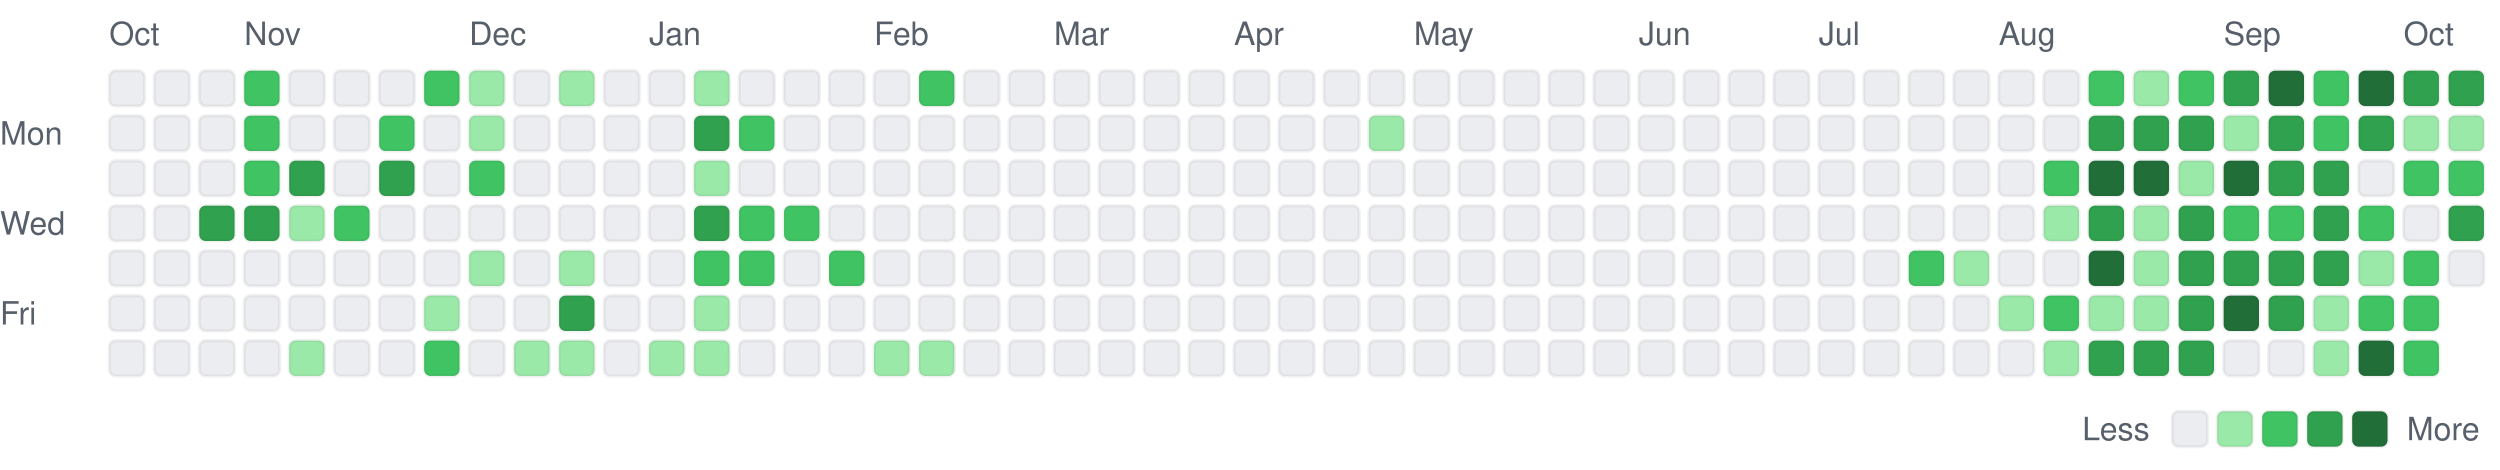
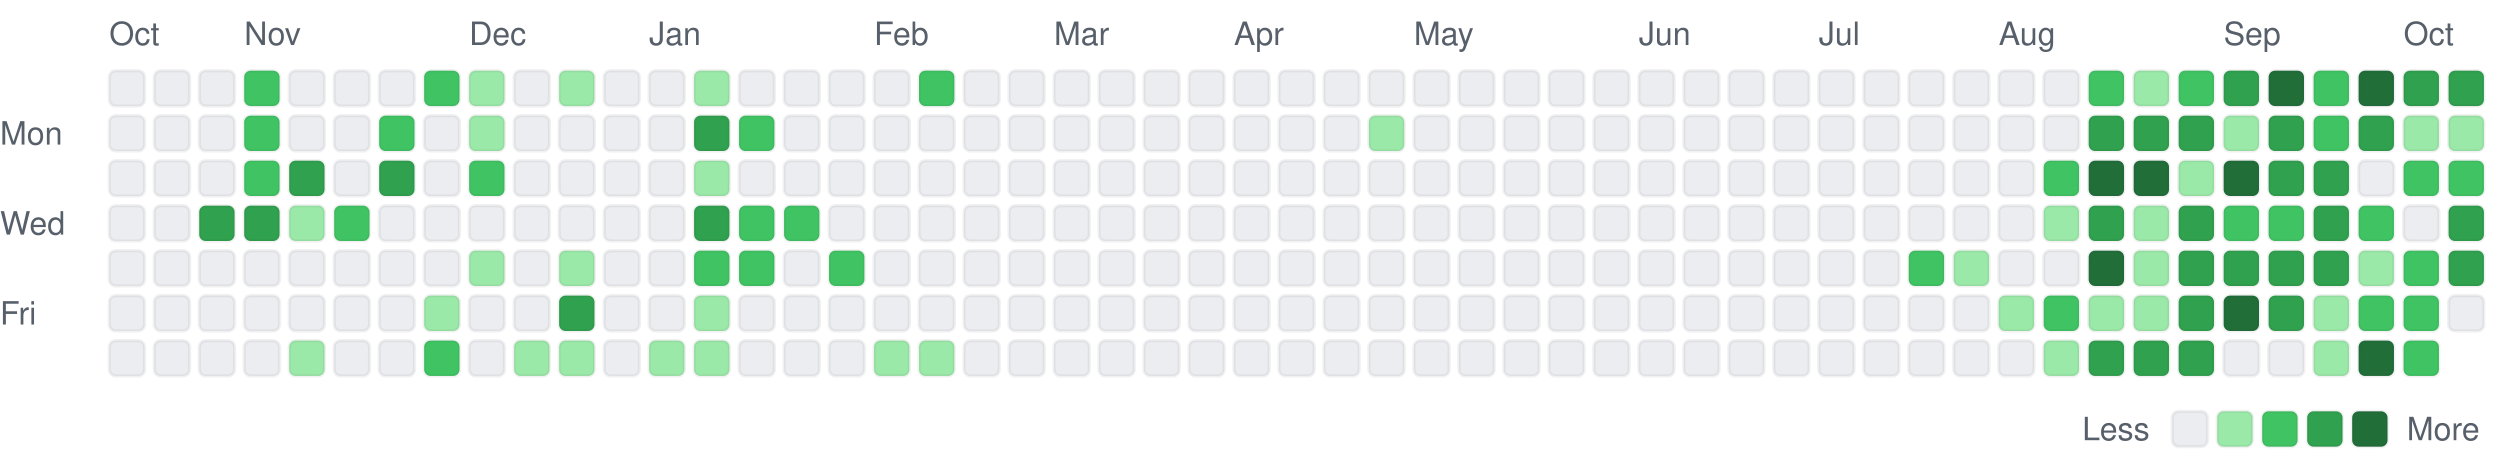
<svg xmlns="http://www.w3.org/2000/svg" width="778" height="146" viewBox="0 0 778 146" role="img" aria-label="LeetCode submissions per day, last 53 weeks">
  <style>text{font:10px -apple-system, Segoe UI, Helvetica, Arial, sans-serif;fill:#57606a}rect{rx:2px;ry:2px;stroke:rgba(27,31,35,.06);stroke-width:1px}.l0{fill:#ebedf0}.l1{fill:#9be9a8}.l2{fill:#40c463}.l3{fill:#30a14e}.l4{fill:#216e39}@media (prefers-color-scheme:dark){text{fill:#8b949e}rect{stroke:rgba(255,255,255,.05)}.l0{fill:#161b22}.l1{fill:#0e4429}.l2{fill:#006d32}.l3{fill:#26a641}.l4{fill:#39d353}}</style>
  <text x="34" y="14">Oct</text>
  <rect class="l0" x="34" y="22" width="11" height="11" />
  <rect class="l0" x="34" y="36" width="11" height="11" />
  <rect class="l0" x="34" y="50" width="11" height="11" />
  <rect class="l0" x="34" y="64" width="11" height="11" />
  <rect class="l0" x="34" y="78" width="11" height="11" />
  <rect class="l0" x="34" y="92" width="11" height="11" />
  <rect class="l0" x="34" y="106" width="11" height="11" />
  <rect class="l0" x="48" y="22" width="11" height="11" />
  <rect class="l0" x="48" y="36" width="11" height="11" />
  <rect class="l0" x="48" y="50" width="11" height="11" />
  <rect class="l0" x="48" y="64" width="11" height="11" />
  <rect class="l0" x="48" y="78" width="11" height="11" />
  <rect class="l0" x="48" y="92" width="11" height="11" />
  <rect class="l0" x="48" y="106" width="11" height="11" />
  <rect class="l0" x="62" y="22" width="11" height="11" />
  <rect class="l0" x="62" y="36" width="11" height="11" />
  <rect class="l0" x="62" y="50" width="11" height="11" />
  <rect class="l3" x="62" y="64" width="11" height="11" />
  <rect class="l0" x="62" y="78" width="11" height="11" />
  <rect class="l0" x="62" y="92" width="11" height="11" />
  <rect class="l0" x="62" y="106" width="11" height="11" />
  <text x="76" y="14">Nov</text>
  <rect class="l2" x="76" y="22" width="11" height="11" />
  <rect class="l2" x="76" y="36" width="11" height="11" />
  <rect class="l2" x="76" y="50" width="11" height="11" />
  <rect class="l3" x="76" y="64" width="11" height="11" />
  <rect class="l0" x="76" y="78" width="11" height="11" />
  <rect class="l0" x="76" y="92" width="11" height="11" />
  <rect class="l0" x="76" y="106" width="11" height="11" />
  <rect class="l0" x="90" y="22" width="11" height="11" />
  <rect class="l0" x="90" y="36" width="11" height="11" />
  <rect class="l3" x="90" y="50" width="11" height="11" />
  <rect class="l1" x="90" y="64" width="11" height="11" />
  <rect class="l0" x="90" y="78" width="11" height="11" />
  <rect class="l0" x="90" y="92" width="11" height="11" />
  <rect class="l1" x="90" y="106" width="11" height="11" />
  <rect class="l0" x="104" y="22" width="11" height="11" />
  <rect class="l0" x="104" y="36" width="11" height="11" />
  <rect class="l0" x="104" y="50" width="11" height="11" />
  <rect class="l2" x="104" y="64" width="11" height="11" />
  <rect class="l0" x="104" y="78" width="11" height="11" />
  <rect class="l0" x="104" y="92" width="11" height="11" />
  <rect class="l0" x="104" y="106" width="11" height="11" />
  <rect class="l0" x="118" y="22" width="11" height="11" />
  <rect class="l2" x="118" y="36" width="11" height="11" />
  <rect class="l3" x="118" y="50" width="11" height="11" />
  <rect class="l0" x="118" y="64" width="11" height="11" />
  <rect class="l0" x="118" y="78" width="11" height="11" />
  <rect class="l0" x="118" y="92" width="11" height="11" />
  <rect class="l0" x="118" y="106" width="11" height="11" />
  <rect class="l2" x="132" y="22" width="11" height="11" />
  <rect class="l0" x="132" y="36" width="11" height="11" />
  <rect class="l0" x="132" y="50" width="11" height="11" />
  <rect class="l0" x="132" y="64" width="11" height="11" />
  <rect class="l0" x="132" y="78" width="11" height="11" />
  <rect class="l1" x="132" y="92" width="11" height="11" />
  <rect class="l2" x="132" y="106" width="11" height="11" />
  <text x="146" y="14">Dec</text>
  <rect class="l1" x="146" y="22" width="11" height="11" />
  <rect class="l1" x="146" y="36" width="11" height="11" />
  <rect class="l2" x="146" y="50" width="11" height="11" />
  <rect class="l0" x="146" y="64" width="11" height="11" />
  <rect class="l1" x="146" y="78" width="11" height="11" />
  <rect class="l0" x="146" y="92" width="11" height="11" />
  <rect class="l0" x="146" y="106" width="11" height="11" />
  <rect class="l0" x="160" y="22" width="11" height="11" />
  <rect class="l0" x="160" y="36" width="11" height="11" />
  <rect class="l0" x="160" y="50" width="11" height="11" />
  <rect class="l0" x="160" y="64" width="11" height="11" />
  <rect class="l0" x="160" y="78" width="11" height="11" />
  <rect class="l0" x="160" y="92" width="11" height="11" />
  <rect class="l1" x="160" y="106" width="11" height="11" />
  <rect class="l1" x="174" y="22" width="11" height="11" />
  <rect class="l0" x="174" y="36" width="11" height="11" />
  <rect class="l0" x="174" y="50" width="11" height="11" />
  <rect class="l0" x="174" y="64" width="11" height="11" />
  <rect class="l1" x="174" y="78" width="11" height="11" />
  <rect class="l3" x="174" y="92" width="11" height="11" />
  <rect class="l1" x="174" y="106" width="11" height="11" />
  <rect class="l0" x="188" y="22" width="11" height="11" />
  <rect class="l0" x="188" y="36" width="11" height="11" />
  <rect class="l0" x="188" y="50" width="11" height="11" />
  <rect class="l0" x="188" y="64" width="11" height="11" />
  <rect class="l0" x="188" y="78" width="11" height="11" />
  <rect class="l0" x="188" y="92" width="11" height="11" />
  <rect class="l0" x="188" y="106" width="11" height="11" />
  <text x="202" y="14">Jan</text>
  <rect class="l0" x="202" y="22" width="11" height="11" />
  <rect class="l0" x="202" y="36" width="11" height="11" />
  <rect class="l0" x="202" y="50" width="11" height="11" />
  <rect class="l0" x="202" y="64" width="11" height="11" />
  <rect class="l0" x="202" y="78" width="11" height="11" />
  <rect class="l0" x="202" y="92" width="11" height="11" />
  <rect class="l1" x="202" y="106" width="11" height="11" />
  <rect class="l1" x="216" y="22" width="11" height="11" />
  <rect class="l3" x="216" y="36" width="11" height="11" />
  <rect class="l1" x="216" y="50" width="11" height="11" />
  <rect class="l3" x="216" y="64" width="11" height="11" />
  <rect class="l2" x="216" y="78" width="11" height="11" />
  <rect class="l1" x="216" y="92" width="11" height="11" />
  <rect class="l1" x="216" y="106" width="11" height="11" />
  <rect class="l0" x="230" y="22" width="11" height="11" />
  <rect class="l2" x="230" y="36" width="11" height="11" />
  <rect class="l0" x="230" y="50" width="11" height="11" />
  <rect class="l2" x="230" y="64" width="11" height="11" />
  <rect class="l2" x="230" y="78" width="11" height="11" />
  <rect class="l0" x="230" y="92" width="11" height="11" />
  <rect class="l0" x="230" y="106" width="11" height="11" />
  <rect class="l0" x="244" y="22" width="11" height="11" />
  <rect class="l0" x="244" y="36" width="11" height="11" />
  <rect class="l0" x="244" y="50" width="11" height="11" />
  <rect class="l2" x="244" y="64" width="11" height="11" />
  <rect class="l0" x="244" y="78" width="11" height="11" />
  <rect class="l0" x="244" y="92" width="11" height="11" />
  <rect class="l0" x="244" y="106" width="11" height="11" />
  <rect class="l0" x="258" y="22" width="11" height="11" />
  <rect class="l0" x="258" y="36" width="11" height="11" />
  <rect class="l0" x="258" y="50" width="11" height="11" />
  <rect class="l0" x="258" y="64" width="11" height="11" />
  <rect class="l2" x="258" y="78" width="11" height="11" />
  <rect class="l0" x="258" y="92" width="11" height="11" />
  <rect class="l0" x="258" y="106" width="11" height="11" />
  <text x="272" y="14">Feb</text>
  <rect class="l0" x="272" y="22" width="11" height="11" />
  <rect class="l0" x="272" y="36" width="11" height="11" />
  <rect class="l0" x="272" y="50" width="11" height="11" />
  <rect class="l0" x="272" y="64" width="11" height="11" />
  <rect class="l0" x="272" y="78" width="11" height="11" />
  <rect class="l0" x="272" y="92" width="11" height="11" />
  <rect class="l1" x="272" y="106" width="11" height="11" />
  <rect class="l2" x="286" y="22" width="11" height="11" />
  <rect class="l0" x="286" y="36" width="11" height="11" />
  <rect class="l0" x="286" y="50" width="11" height="11" />
  <rect class="l0" x="286" y="64" width="11" height="11" />
  <rect class="l0" x="286" y="78" width="11" height="11" />
  <rect class="l0" x="286" y="92" width="11" height="11" />
  <rect class="l1" x="286" y="106" width="11" height="11" />
  <rect class="l0" x="300" y="22" width="11" height="11" />
  <rect class="l0" x="300" y="36" width="11" height="11" />
  <rect class="l0" x="300" y="50" width="11" height="11" />
  <rect class="l0" x="300" y="64" width="11" height="11" />
  <rect class="l0" x="300" y="78" width="11" height="11" />
  <rect class="l0" x="300" y="92" width="11" height="11" />
  <rect class="l0" x="300" y="106" width="11" height="11" />
  <rect class="l0" x="314" y="22" width="11" height="11" />
  <rect class="l0" x="314" y="36" width="11" height="11" />
  <rect class="l0" x="314" y="50" width="11" height="11" />
  <rect class="l0" x="314" y="64" width="11" height="11" />
  <rect class="l0" x="314" y="78" width="11" height="11" />
  <rect class="l0" x="314" y="92" width="11" height="11" />
  <rect class="l0" x="314" y="106" width="11" height="11" />
  <text x="328" y="14">Mar</text>
  <rect class="l0" x="328" y="22" width="11" height="11" />
  <rect class="l0" x="328" y="36" width="11" height="11" />
  <rect class="l0" x="328" y="50" width="11" height="11" />
  <rect class="l0" x="328" y="64" width="11" height="11" />
  <rect class="l0" x="328" y="78" width="11" height="11" />
  <rect class="l0" x="328" y="92" width="11" height="11" />
  <rect class="l0" x="328" y="106" width="11" height="11" />
  <rect class="l0" x="342" y="22" width="11" height="11" />
  <rect class="l0" x="342" y="36" width="11" height="11" />
  <rect class="l0" x="342" y="50" width="11" height="11" />
  <rect class="l0" x="342" y="64" width="11" height="11" />
  <rect class="l0" x="342" y="78" width="11" height="11" />
  <rect class="l0" x="342" y="92" width="11" height="11" />
  <rect class="l0" x="342" y="106" width="11" height="11" />
  <rect class="l0" x="356" y="22" width="11" height="11" />
  <rect class="l0" x="356" y="36" width="11" height="11" />
  <rect class="l0" x="356" y="50" width="11" height="11" />
  <rect class="l0" x="356" y="64" width="11" height="11" />
  <rect class="l0" x="356" y="78" width="11" height="11" />
  <rect class="l0" x="356" y="92" width="11" height="11" />
  <rect class="l0" x="356" y="106" width="11" height="11" />
  <rect class="l0" x="370" y="22" width="11" height="11" />
  <rect class="l0" x="370" y="36" width="11" height="11" />
  <rect class="l0" x="370" y="50" width="11" height="11" />
  <rect class="l0" x="370" y="64" width="11" height="11" />
  <rect class="l0" x="370" y="78" width="11" height="11" />
  <rect class="l0" x="370" y="92" width="11" height="11" />
  <rect class="l0" x="370" y="106" width="11" height="11" />
  <text x="384" y="14">Apr</text>
  <rect class="l0" x="384" y="22" width="11" height="11" />
  <rect class="l0" x="384" y="36" width="11" height="11" />
  <rect class="l0" x="384" y="50" width="11" height="11" />
  <rect class="l0" x="384" y="64" width="11" height="11" />
  <rect class="l0" x="384" y="78" width="11" height="11" />
  <rect class="l0" x="384" y="92" width="11" height="11" />
  <rect class="l0" x="384" y="106" width="11" height="11" />
  <rect class="l0" x="398" y="22" width="11" height="11" />
  <rect class="l0" x="398" y="36" width="11" height="11" />
  <rect class="l0" x="398" y="50" width="11" height="11" />
  <rect class="l0" x="398" y="64" width="11" height="11" />
  <rect class="l0" x="398" y="78" width="11" height="11" />
  <rect class="l0" x="398" y="92" width="11" height="11" />
  <rect class="l0" x="398" y="106" width="11" height="11" />
  <rect class="l0" x="412" y="22" width="11" height="11" />
  <rect class="l0" x="412" y="36" width="11" height="11" />
  <rect class="l0" x="412" y="50" width="11" height="11" />
  <rect class="l0" x="412" y="64" width="11" height="11" />
  <rect class="l0" x="412" y="78" width="11" height="11" />
  <rect class="l0" x="412" y="92" width="11" height="11" />
  <rect class="l0" x="412" y="106" width="11" height="11" />
  <rect class="l0" x="426" y="22" width="11" height="11" />
  <rect class="l1" x="426" y="36" width="11" height="11" />
  <rect class="l0" x="426" y="50" width="11" height="11" />
  <rect class="l0" x="426" y="64" width="11" height="11" />
  <rect class="l0" x="426" y="78" width="11" height="11" />
  <rect class="l0" x="426" y="92" width="11" height="11" />
  <rect class="l0" x="426" y="106" width="11" height="11" />
  <text x="440" y="14">May</text>
  <rect class="l0" x="440" y="22" width="11" height="11" />
  <rect class="l0" x="440" y="36" width="11" height="11" />
  <rect class="l0" x="440" y="50" width="11" height="11" />
  <rect class="l0" x="440" y="64" width="11" height="11" />
  <rect class="l0" x="440" y="78" width="11" height="11" />
  <rect class="l0" x="440" y="92" width="11" height="11" />
  <rect class="l0" x="440" y="106" width="11" height="11" />
  <rect class="l0" x="454" y="22" width="11" height="11" />
  <rect class="l0" x="454" y="36" width="11" height="11" />
  <rect class="l0" x="454" y="50" width="11" height="11" />
  <rect class="l0" x="454" y="64" width="11" height="11" />
  <rect class="l0" x="454" y="78" width="11" height="11" />
  <rect class="l0" x="454" y="92" width="11" height="11" />
  <rect class="l0" x="454" y="106" width="11" height="11" />
  <rect class="l0" x="468" y="22" width="11" height="11" />
  <rect class="l0" x="468" y="36" width="11" height="11" />
  <rect class="l0" x="468" y="50" width="11" height="11" />
  <rect class="l0" x="468" y="64" width="11" height="11" />
  <rect class="l0" x="468" y="78" width="11" height="11" />
  <rect class="l0" x="468" y="92" width="11" height="11" />
  <rect class="l0" x="468" y="106" width="11" height="11" />
  <rect class="l0" x="482" y="22" width="11" height="11" />
  <rect class="l0" x="482" y="36" width="11" height="11" />
  <rect class="l0" x="482" y="50" width="11" height="11" />
  <rect class="l0" x="482" y="64" width="11" height="11" />
  <rect class="l0" x="482" y="78" width="11" height="11" />
  <rect class="l0" x="482" y="92" width="11" height="11" />
  <rect class="l0" x="482" y="106" width="11" height="11" />
  <rect class="l0" x="496" y="22" width="11" height="11" />
  <rect class="l0" x="496" y="36" width="11" height="11" />
  <rect class="l0" x="496" y="50" width="11" height="11" />
  <rect class="l0" x="496" y="64" width="11" height="11" />
  <rect class="l0" x="496" y="78" width="11" height="11" />
  <rect class="l0" x="496" y="92" width="11" height="11" />
  <rect class="l0" x="496" y="106" width="11" height="11" />
  <text x="510" y="14">Jun</text>
  <rect class="l0" x="510" y="22" width="11" height="11" />
  <rect class="l0" x="510" y="36" width="11" height="11" />
  <rect class="l0" x="510" y="50" width="11" height="11" />
  <rect class="l0" x="510" y="64" width="11" height="11" />
  <rect class="l0" x="510" y="78" width="11" height="11" />
  <rect class="l0" x="510" y="92" width="11" height="11" />
  <rect class="l0" x="510" y="106" width="11" height="11" />
  <rect class="l0" x="524" y="22" width="11" height="11" />
  <rect class="l0" x="524" y="36" width="11" height="11" />
  <rect class="l0" x="524" y="50" width="11" height="11" />
  <rect class="l0" x="524" y="64" width="11" height="11" />
  <rect class="l0" x="524" y="78" width="11" height="11" />
  <rect class="l0" x="524" y="92" width="11" height="11" />
  <rect class="l0" x="524" y="106" width="11" height="11" />
  <rect class="l0" x="538" y="22" width="11" height="11" />
  <rect class="l0" x="538" y="36" width="11" height="11" />
  <rect class="l0" x="538" y="50" width="11" height="11" />
  <rect class="l0" x="538" y="64" width="11" height="11" />
  <rect class="l0" x="538" y="78" width="11" height="11" />
  <rect class="l0" x="538" y="92" width="11" height="11" />
  <rect class="l0" x="538" y="106" width="11" height="11" />
  <rect class="l0" x="552" y="22" width="11" height="11" />
  <rect class="l0" x="552" y="36" width="11" height="11" />
  <rect class="l0" x="552" y="50" width="11" height="11" />
  <rect class="l0" x="552" y="64" width="11" height="11" />
  <rect class="l0" x="552" y="78" width="11" height="11" />
  <rect class="l0" x="552" y="92" width="11" height="11" />
  <rect class="l0" x="552" y="106" width="11" height="11" />
  <text x="566" y="14">Jul</text>
  <rect class="l0" x="566" y="22" width="11" height="11" />
  <rect class="l0" x="566" y="36" width="11" height="11" />
  <rect class="l0" x="566" y="50" width="11" height="11" />
  <rect class="l0" x="566" y="64" width="11" height="11" />
  <rect class="l0" x="566" y="78" width="11" height="11" />
  <rect class="l0" x="566" y="92" width="11" height="11" />
  <rect class="l0" x="566" y="106" width="11" height="11" />
  <rect class="l0" x="580" y="22" width="11" height="11" />
  <rect class="l0" x="580" y="36" width="11" height="11" />
  <rect class="l0" x="580" y="50" width="11" height="11" />
  <rect class="l0" x="580" y="64" width="11" height="11" />
  <rect class="l0" x="580" y="78" width="11" height="11" />
  <rect class="l0" x="580" y="92" width="11" height="11" />
  <rect class="l0" x="580" y="106" width="11" height="11" />
  <rect class="l0" x="594" y="22" width="11" height="11" />
  <rect class="l0" x="594" y="36" width="11" height="11" />
  <rect class="l0" x="594" y="50" width="11" height="11" />
  <rect class="l0" x="594" y="64" width="11" height="11" />
  <rect class="l2" x="594" y="78" width="11" height="11" />
  <rect class="l0" x="594" y="92" width="11" height="11" />
  <rect class="l0" x="594" y="106" width="11" height="11" />
  <rect class="l0" x="608" y="22" width="11" height="11" />
  <rect class="l0" x="608" y="36" width="11" height="11" />
  <rect class="l0" x="608" y="50" width="11" height="11" />
  <rect class="l0" x="608" y="64" width="11" height="11" />
  <rect class="l1" x="608" y="78" width="11" height="11" />
  <rect class="l0" x="608" y="92" width="11" height="11" />
  <rect class="l0" x="608" y="106" width="11" height="11" />
  <text x="622" y="14">Aug</text>
  <rect class="l0" x="622" y="22" width="11" height="11" />
  <rect class="l0" x="622" y="36" width="11" height="11" />
  <rect class="l0" x="622" y="50" width="11" height="11" />
  <rect class="l0" x="622" y="64" width="11" height="11" />
  <rect class="l0" x="622" y="78" width="11" height="11" />
  <rect class="l1" x="622" y="92" width="11" height="11" />
  <rect class="l0" x="622" y="106" width="11" height="11" />
  <rect class="l0" x="636" y="22" width="11" height="11" />
  <rect class="l0" x="636" y="36" width="11" height="11" />
  <rect class="l2" x="636" y="50" width="11" height="11" />
  <rect class="l1" x="636" y="64" width="11" height="11" />
  <rect class="l0" x="636" y="78" width="11" height="11" />
  <rect class="l2" x="636" y="92" width="11" height="11" />
  <rect class="l1" x="636" y="106" width="11" height="11" />
  <rect class="l2" x="650" y="22" width="11" height="11" />
  <rect class="l3" x="650" y="36" width="11" height="11" />
  <rect class="l4" x="650" y="50" width="11" height="11" />
  <rect class="l3" x="650" y="64" width="11" height="11" />
  <rect class="l4" x="650" y="78" width="11" height="11" />
  <rect class="l1" x="650" y="92" width="11" height="11" />
  <rect class="l3" x="650" y="106" width="11" height="11" />
  <rect class="l1" x="664" y="22" width="11" height="11" />
  <rect class="l3" x="664" y="36" width="11" height="11" />
  <rect class="l4" x="664" y="50" width="11" height="11" />
  <rect class="l1" x="664" y="64" width="11" height="11" />
  <rect class="l1" x="664" y="78" width="11" height="11" />
  <rect class="l1" x="664" y="92" width="11" height="11" />
  <rect class="l3" x="664" y="106" width="11" height="11" />
  <rect class="l2" x="678" y="22" width="11" height="11" />
  <rect class="l3" x="678" y="36" width="11" height="11" />
  <rect class="l1" x="678" y="50" width="11" height="11" />
  <rect class="l3" x="678" y="64" width="11" height="11" />
  <rect class="l3" x="678" y="78" width="11" height="11" />
  <rect class="l3" x="678" y="92" width="11" height="11" />
  <rect class="l3" x="678" y="106" width="11" height="11" />
  <text x="692" y="14">Sep</text>
  <rect class="l3" x="692" y="22" width="11" height="11" />
  <rect class="l1" x="692" y="36" width="11" height="11" />
  <rect class="l4" x="692" y="50" width="11" height="11" />
  <rect class="l2" x="692" y="64" width="11" height="11" />
  <rect class="l3" x="692" y="78" width="11" height="11" />
  <rect class="l4" x="692" y="92" width="11" height="11" />
  <rect class="l0" x="692" y="106" width="11" height="11" />
  <rect class="l4" x="706" y="22" width="11" height="11" />
  <rect class="l3" x="706" y="36" width="11" height="11" />
  <rect class="l3" x="706" y="50" width="11" height="11" />
  <rect class="l2" x="706" y="64" width="11" height="11" />
  <rect class="l3" x="706" y="78" width="11" height="11" />
  <rect class="l3" x="706" y="92" width="11" height="11" />
  <rect class="l0" x="706" y="106" width="11" height="11" />
  <rect class="l2" x="720" y="22" width="11" height="11" />
  <rect class="l2" x="720" y="36" width="11" height="11" />
  <rect class="l3" x="720" y="50" width="11" height="11" />
  <rect class="l3" x="720" y="64" width="11" height="11" />
  <rect class="l3" x="720" y="78" width="11" height="11" />
  <rect class="l1" x="720" y="92" width="11" height="11" />
  <rect class="l1" x="720" y="106" width="11" height="11" />
  <rect class="l4" x="734" y="22" width="11" height="11" />
  <rect class="l3" x="734" y="36" width="11" height="11" />
  <rect class="l0" x="734" y="50" width="11" height="11" />
  <rect class="l2" x="734" y="64" width="11" height="11" />
  <rect class="l1" x="734" y="78" width="11" height="11" />
  <rect class="l2" x="734" y="92" width="11" height="11" />
  <rect class="l4" x="734" y="106" width="11" height="11" />
  <text x="748" y="14">Oct</text>
  <rect class="l3" x="748" y="22" width="11" height="11" />
  <rect class="l1" x="748" y="36" width="11" height="11" />
  <rect class="l2" x="748" y="50" width="11" height="11" />
  <rect class="l0" x="748" y="64" width="11" height="11" />
  <rect class="l2" x="748" y="78" width="11" height="11" />
  <rect class="l2" x="748" y="92" width="11" height="11" />
  <rect class="l2" x="748" y="106" width="11" height="11" />
  <rect class="l3" x="762" y="22" width="11" height="11" />
  <rect class="l1" x="762" y="36" width="11" height="11" />
  <rect class="l2" x="762" y="50" width="11" height="11" />
  <rect class="l3" x="762" y="64" width="11" height="11" />
-   <rect class="l0" x="762" y="78" width="11" height="11" />
+   <rect class="l3" x="762" y="78" width="11" height="11" />
+   <rect class="l0" x="762" y="92" width="11" height="11" />
  <text x="0" y="45">Mon</text>
  <text x="0" y="73">Wed</text>
  <text x="0" y="101">Fri</text>
  <text x="648" y="137">Less</text>
  <rect class="l0" x="676" y="128" width="11" height="11" />
  <rect class="l1" x="690" y="128" width="11" height="11" />
  <rect class="l2" x="704" y="128" width="11" height="11" />
  <rect class="l3" x="718" y="128" width="11" height="11" />
  <rect class="l4" x="732" y="128" width="11" height="11" />
  <text x="749" y="137">More</text>
</svg>
